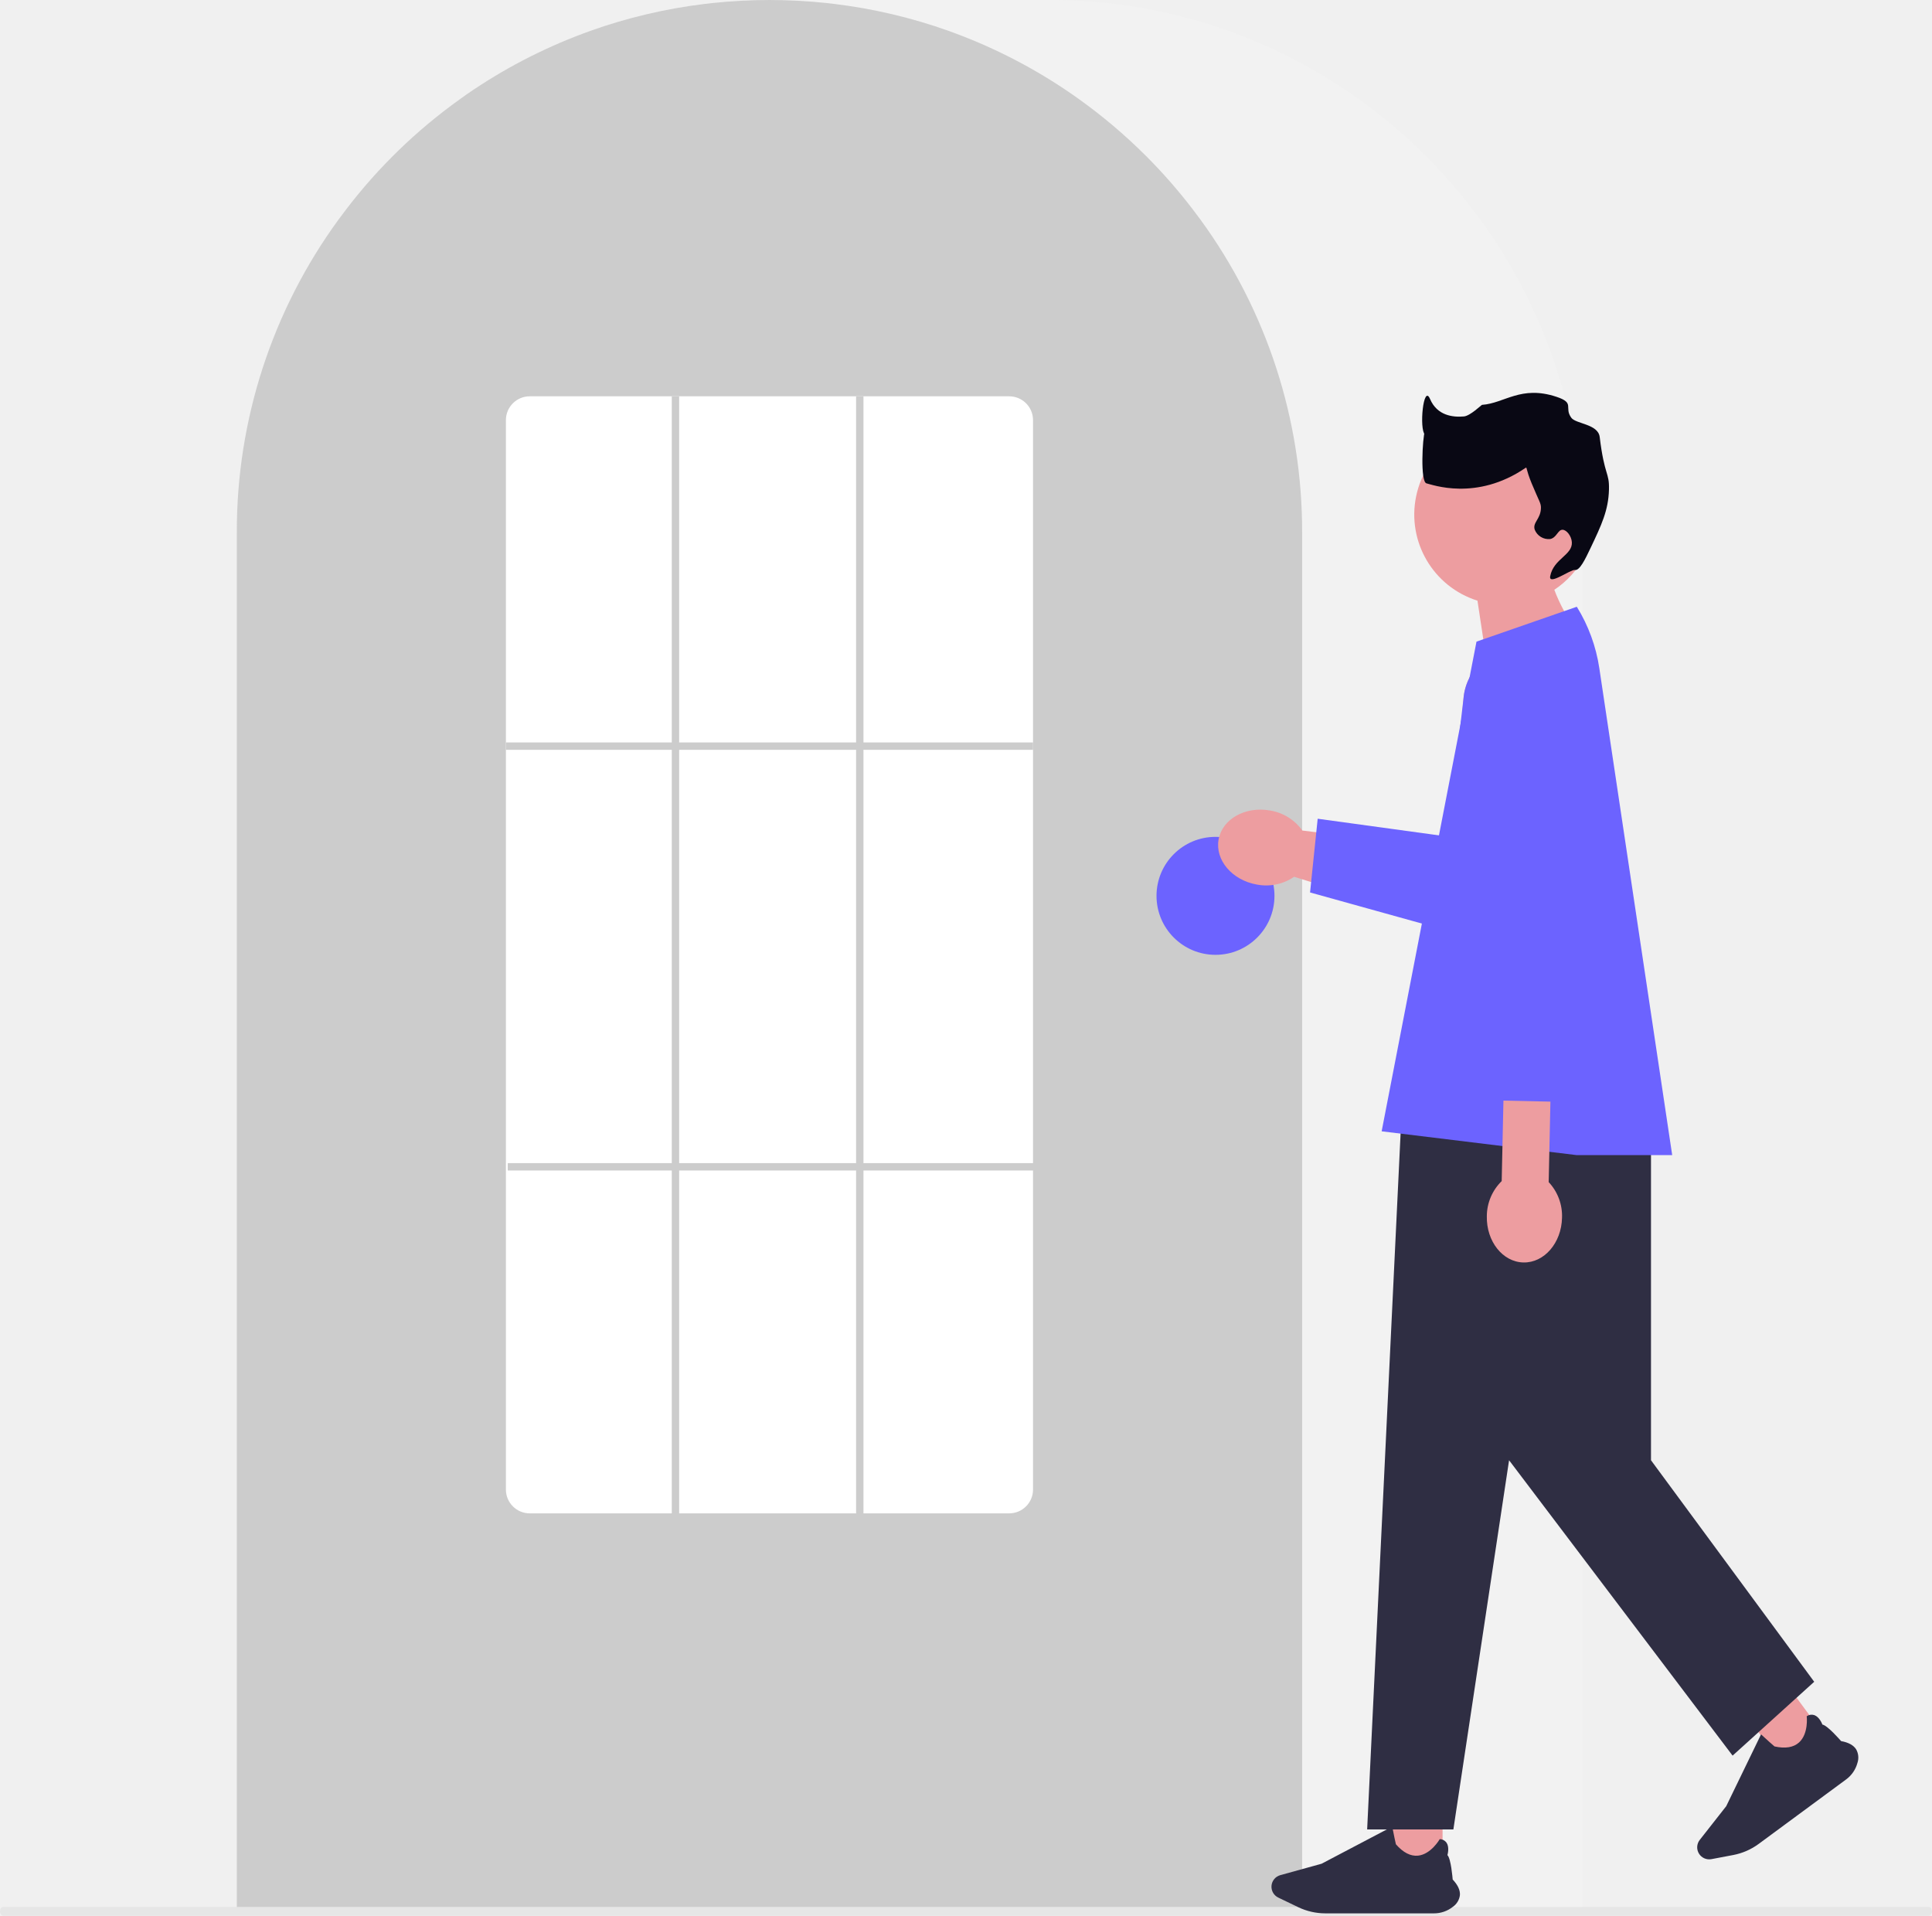
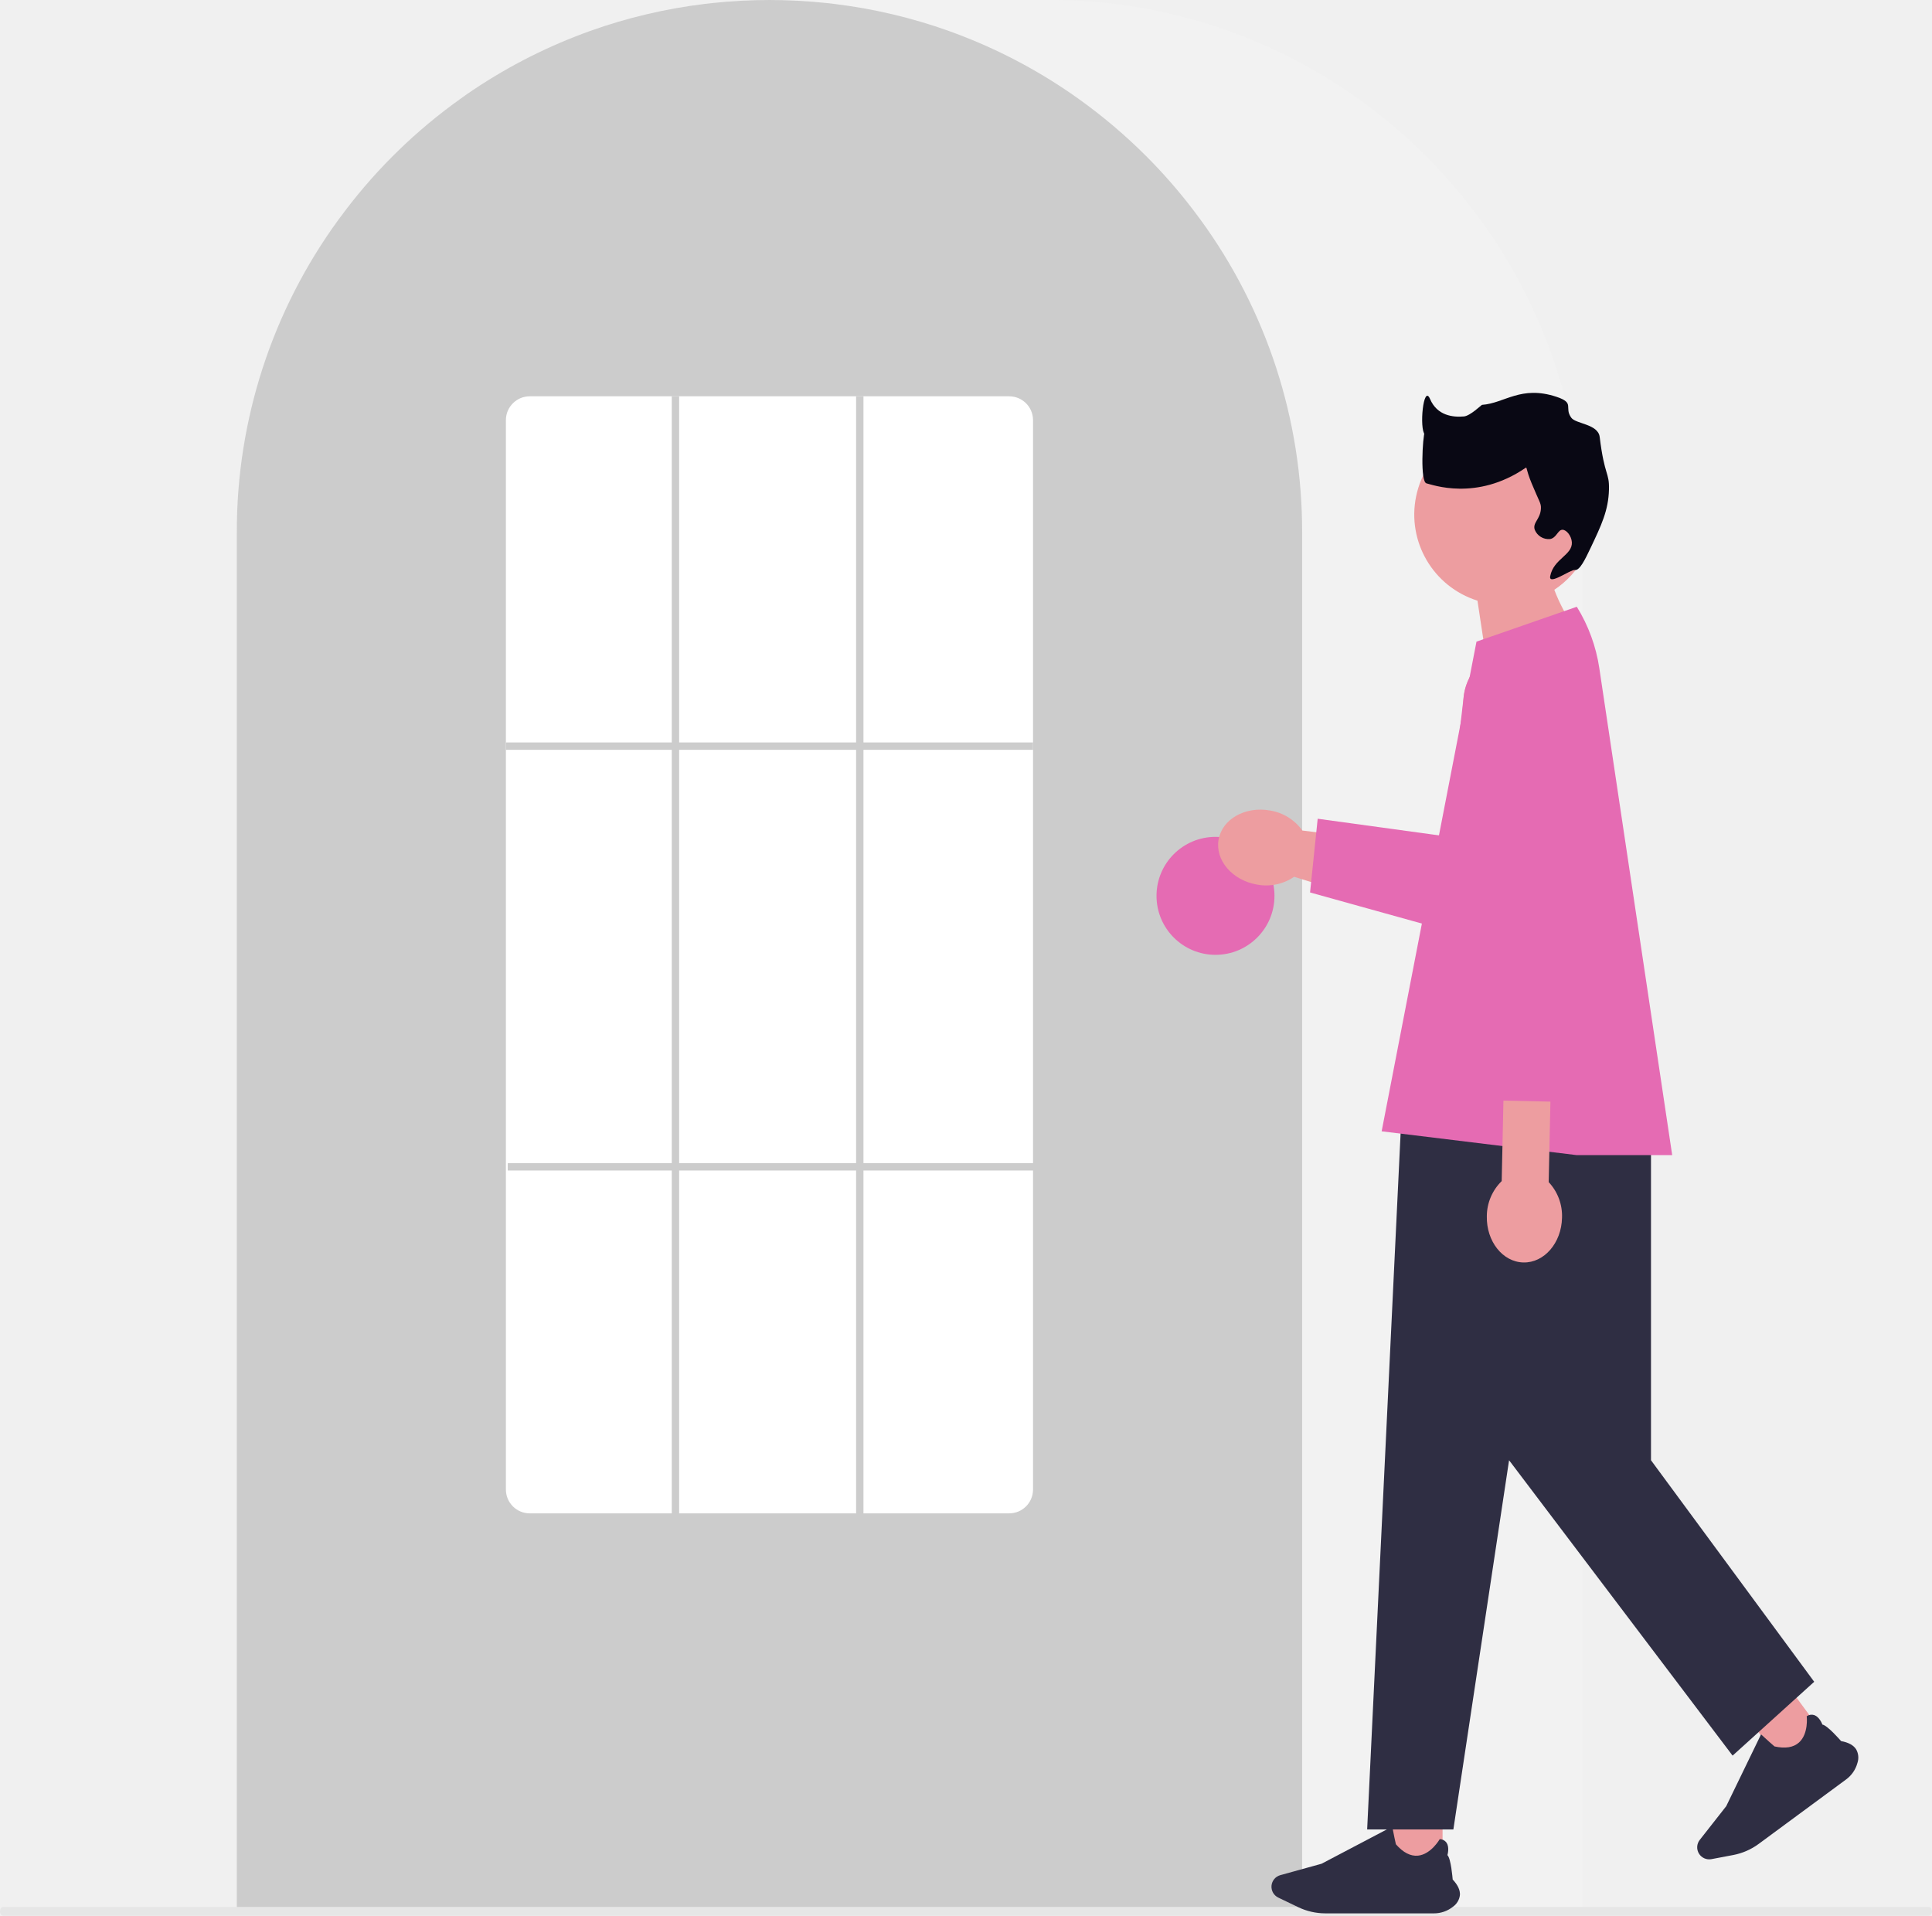
<svg xmlns="http://www.w3.org/2000/svg" width="800.012" height="793.179" viewBox="0 0 800.012 793.179" role="img" artist="Katerina Limpitsouni" source="https://undraw.co/">
  <g transform="translate(-571.203 -218.417)">
    <path d="M981.632,982.127H424.5V410.494c0-121.619,98.944-220.563,220.563-220.563H761.069c121.619,0,220.563,98.944,220.563,220.563Z" transform="translate(244.764 28.486)" fill="#f2f2f2" />
    <path d="M865.627,982.125H424.5V410.492a218.856,218.856,0,0,1,42.122-129.658c1.013-1.381,2.024-2.744,3.066-4.092a220.511,220.511,0,0,1,46.943-45.564c1.007-.733,2.018-1.453,3.044-2.173a220.046,220.046,0,0,1,48.039-25.123c1.009-.382,2.036-.765,3.063-1.133a219.832,219.832,0,0,1,47.484-11.2c1-.137,2.035-.244,3.065-.352a223.293,223.293,0,0,1,47.479,0c1.028.107,2.059.215,3.074.353a219.788,219.788,0,0,1,47.471,11.2c1.027.367,2.055.75,3.066,1.134A219.5,219.5,0,0,1,769.9,228.635c1.025.7,2.051,1.424,3.062,2.144a222.832,222.832,0,0,1,28.06,23.757,220.263,220.263,0,0,1,19.423,22.21c1.039,1.344,2.049,2.707,3.061,4.086a218.858,218.858,0,0,1,42.124,129.66Z" transform="translate(244.764 28.488)" fill="#ccc" />
-     <circle cx="24.422" cy="24.422" r="24.422" transform="translate(1050.098 564.909)" fill="#6c63ff" />
+     <circle cx="24.422" cy="24.422" r="24.422" transform="translate(1050.098 564.909)" fill="#E56BB3" />
    <path d="M1064.222,710.828H266.783c-.71,0-1.286-.814-1.286-1.817s.576-1.818,1.286-1.818h797.439c.71,0,1.286.814,1.286,1.818S1064.933,710.828,1064.222,710.828Z" transform="translate(305.707 300.768)" fill="#e6e6e6" />
    <path d="M705.852,759.927H507.422a9.869,9.869,0,0,1-9.922-9.792V307.223a9.869,9.869,0,0,1,9.921-9.792H705.852a9.869,9.869,0,0,1,9.921,9.792V750.135a9.869,9.869,0,0,1-9.922,9.792Z" transform="translate(283.19 85.073)" fill="#fff" />
    <rect width="218.274" height="3.053" transform="translate(780.69 525.816)" fill="#ccc" />
    <rect width="218.274" height="3.053" transform="translate(781.453 699.995)" fill="#ccc" />
    <rect width="3.053" height="464.023" transform="translate(849.378 382.505)" fill="#ccc" />
    <rect width="3.053" height="464.023" transform="translate(925.697 382.505)" fill="#ccc" />
    <g transform="translate(1075.599 381.07)">
      <path d="M532.06,220.925a23,23,0,0,1-.621,5.294l-17.588,74.846a19.759,19.759,0,0,1-23.787,14.714l-70.488-21.872-3.442-1.063a20.41,20.41,0,0,1-15.462,3.21c-10.231-1.81-17.314-10.136-15.82-18.609s11-13.862,21.23-12.062a20.45,20.45,0,0,1,13.441,8.294l.052.01.179.032,61.352,7.589,5.157-62.226a22.937,22.937,0,0,1,45.8,1.842Z" transform="translate(-384.654 -92.478)" fill="#ed9da0" />
-       <path d="M523.778,220.925a23,23,0,0,1-.621,5.294l-14.431,78a19.759,19.759,0,0,1-23.787,14.714l-70.488-19.6,3.158-30.523h0l53.679,7.368,6.694-57.1a22.937,22.937,0,0,1,45.8,1.842Z" transform="translate(-376.371 -92.478)" fill="#6c63ff" />
+       <path d="M523.778,220.925a23,23,0,0,1-.621,5.294l-14.431,78a19.759,19.759,0,0,1-23.787,14.714l-70.488-19.6,3.158-30.523h0l53.679,7.368,6.694-57.1a22.937,22.937,0,0,1,45.8,1.842Z" transform="translate(-376.371 -92.478)" fill="#E56BB3" />
      <rect width="21.152" height="21.152" transform="translate(221.929 552.023) rotate(-36.399)" fill="#ed9da0" />
      <path d="M601.519,570.531l-36.191,26.681a25.93,25.93,0,0,1-10.5,4.579l-9.036,1.712a4.978,4.978,0,0,1-4.842-7.965l10.957-13.956,14.423-29.737.083.076c2.085,1.906,5.251,4.772,5.488,4.912,4.454.986,7.875.432,10.167-1.646,4-3.624,3.193-10.733,3.184-10.8l-.007-.055.047-.028a3.561,3.561,0,0,1,3.119-.427c2.082.76,3.168,3.492,3.324,3.911,2.032.285,7.318,6.345,7.743,6.836,3.041.551,5.135,1.693,6.223,3.393a6.917,6.917,0,0,1,.548,5.635A12.556,12.556,0,0,1,601.519,570.531Z" transform="translate(-341.504 3.596)" fill="#2f2e43" />
      <rect width="21.152" height="21.152" transform="translate(71.799 589.151)" fill="#ed9da0" />
      <path d="M469.188,615.868H424.225a25.933,25.933,0,0,1-11.168-2.545l-8.289-3.984a4.978,4.978,0,0,1,.829-9.284l17.1-4.732,29.255-15.377.022.111c.547,2.771,1.395,6.957,1.5,7.211,3,3.437,6.082,5.021,9.16,4.708,5.369-.544,8.938-6.744,8.974-6.807l.027-.048.055.006a3.561,3.561,0,0,1,2.764,1.507c1.225,1.847.478,4.691.355,5.12,1.467,1.435,2.125,9.45,2.176,10.1,2.121,2.248,3.129,4.409,3,6.424a6.918,6.918,0,0,1-2.9,4.861,12.557,12.557,0,0,1-7.893,2.733Z" transform="translate(-379.847 13.676)" fill="#2f2e43" />
      <path d="M550.486,317.714H449.111L432.951,654.023h35.7l23.066-152.868,92.559,122.294,33.792-30.574-67.584-91.721Z" transform="translate(-371.229 -59.214)" fill="#2f2e43" />
      <path d="M522.94,162.995a37.361,37.361,0,1,0-48.555,35.653l7.223,47.733,36.82-30.683s-7.954-10.131-12.22-21.556A37.321,37.321,0,0,0,522.94,162.995Z" transform="translate(-366.985 -112.605)" fill="#ed9da0" />
      <path d="M524.276,281.639l16.557,48.79-93.675-1.053,13.967-44.58Z" transform="translate(-367.28 -69.241)" fill="#ed9da0" />
-       <path d="M518.46,184.739l-41.541,14.442L437.647,401.925l80.814,9.867h39.5l-30.18-201.615a67.286,67.286,0,0,0-9.323-25.438h0Z" transform="translate(-369.923 -96.176)" fill="#6c63ff" />
+       <path d="M518.46,184.739l-41.541,14.442L437.647,401.925l80.814,9.867h39.5l-30.18-201.615a67.286,67.286,0,0,0-9.323-25.438h0Z" transform="translate(-369.923 -96.176)" fill="#E56BB3" />
      <path d="M497.342,378.487l.723-33.325-19.458-.422-.723,33.325a20.428,20.428,0,0,0-6.155,14.543c-.225,10.388,6.561,18.96,15.158,19.147s15.749-8.083,15.974-18.471a20.428,20.428,0,0,0-5.519-14.8Z" transform="translate(-360.452 -51.702)" fill="#ed9da0" />
      <path d="M421.883,197.209c1.943.331,4.223-4.377,6.4-8.963,4.562-9.6,7.462-15.7,7.682-24.328.188-7.352-1.854-5.422-3.841-21.767-.655-5.391-9.865-5.381-11.74-7.941-3.166-4.324,1.692-6.107-6.186-8.7-14.756-4.865-21.428,2.693-30.8,3.344-.237.016-4.882,4.56-7.477,4.795-4.546.412-11.1-.3-14.043-7.222-2.749-6.476-4.57,12.448-2.113,14.789a49.753,49.753,0,0,1,5.776,7.342c.1.411-4.331-12.944-5.776-8.99-1.04,2.845-1.991,21.244.654,21.794,2.212.46,20.594,7.52,40.974-6.4.723-.494.04.294,2.561,6.4,3.179,7.7,3.9,8.121,3.841,10.243-.12,4.593-3.569,5.946-2.561,8.963a6.2,6.2,0,0,0,6.4,3.841c2.7-.558,3.165-3.9,5.122-3.841,1.676.051,3.664,2.575,3.841,5.122.373,5.366-7.571,6.842-8.963,14.085-.786,4.088,8.458-2.865,10.243-2.561Z" transform="translate(-274.113 -123.882)" fill="#090814" />
    </g>
  </g>
</svg>
